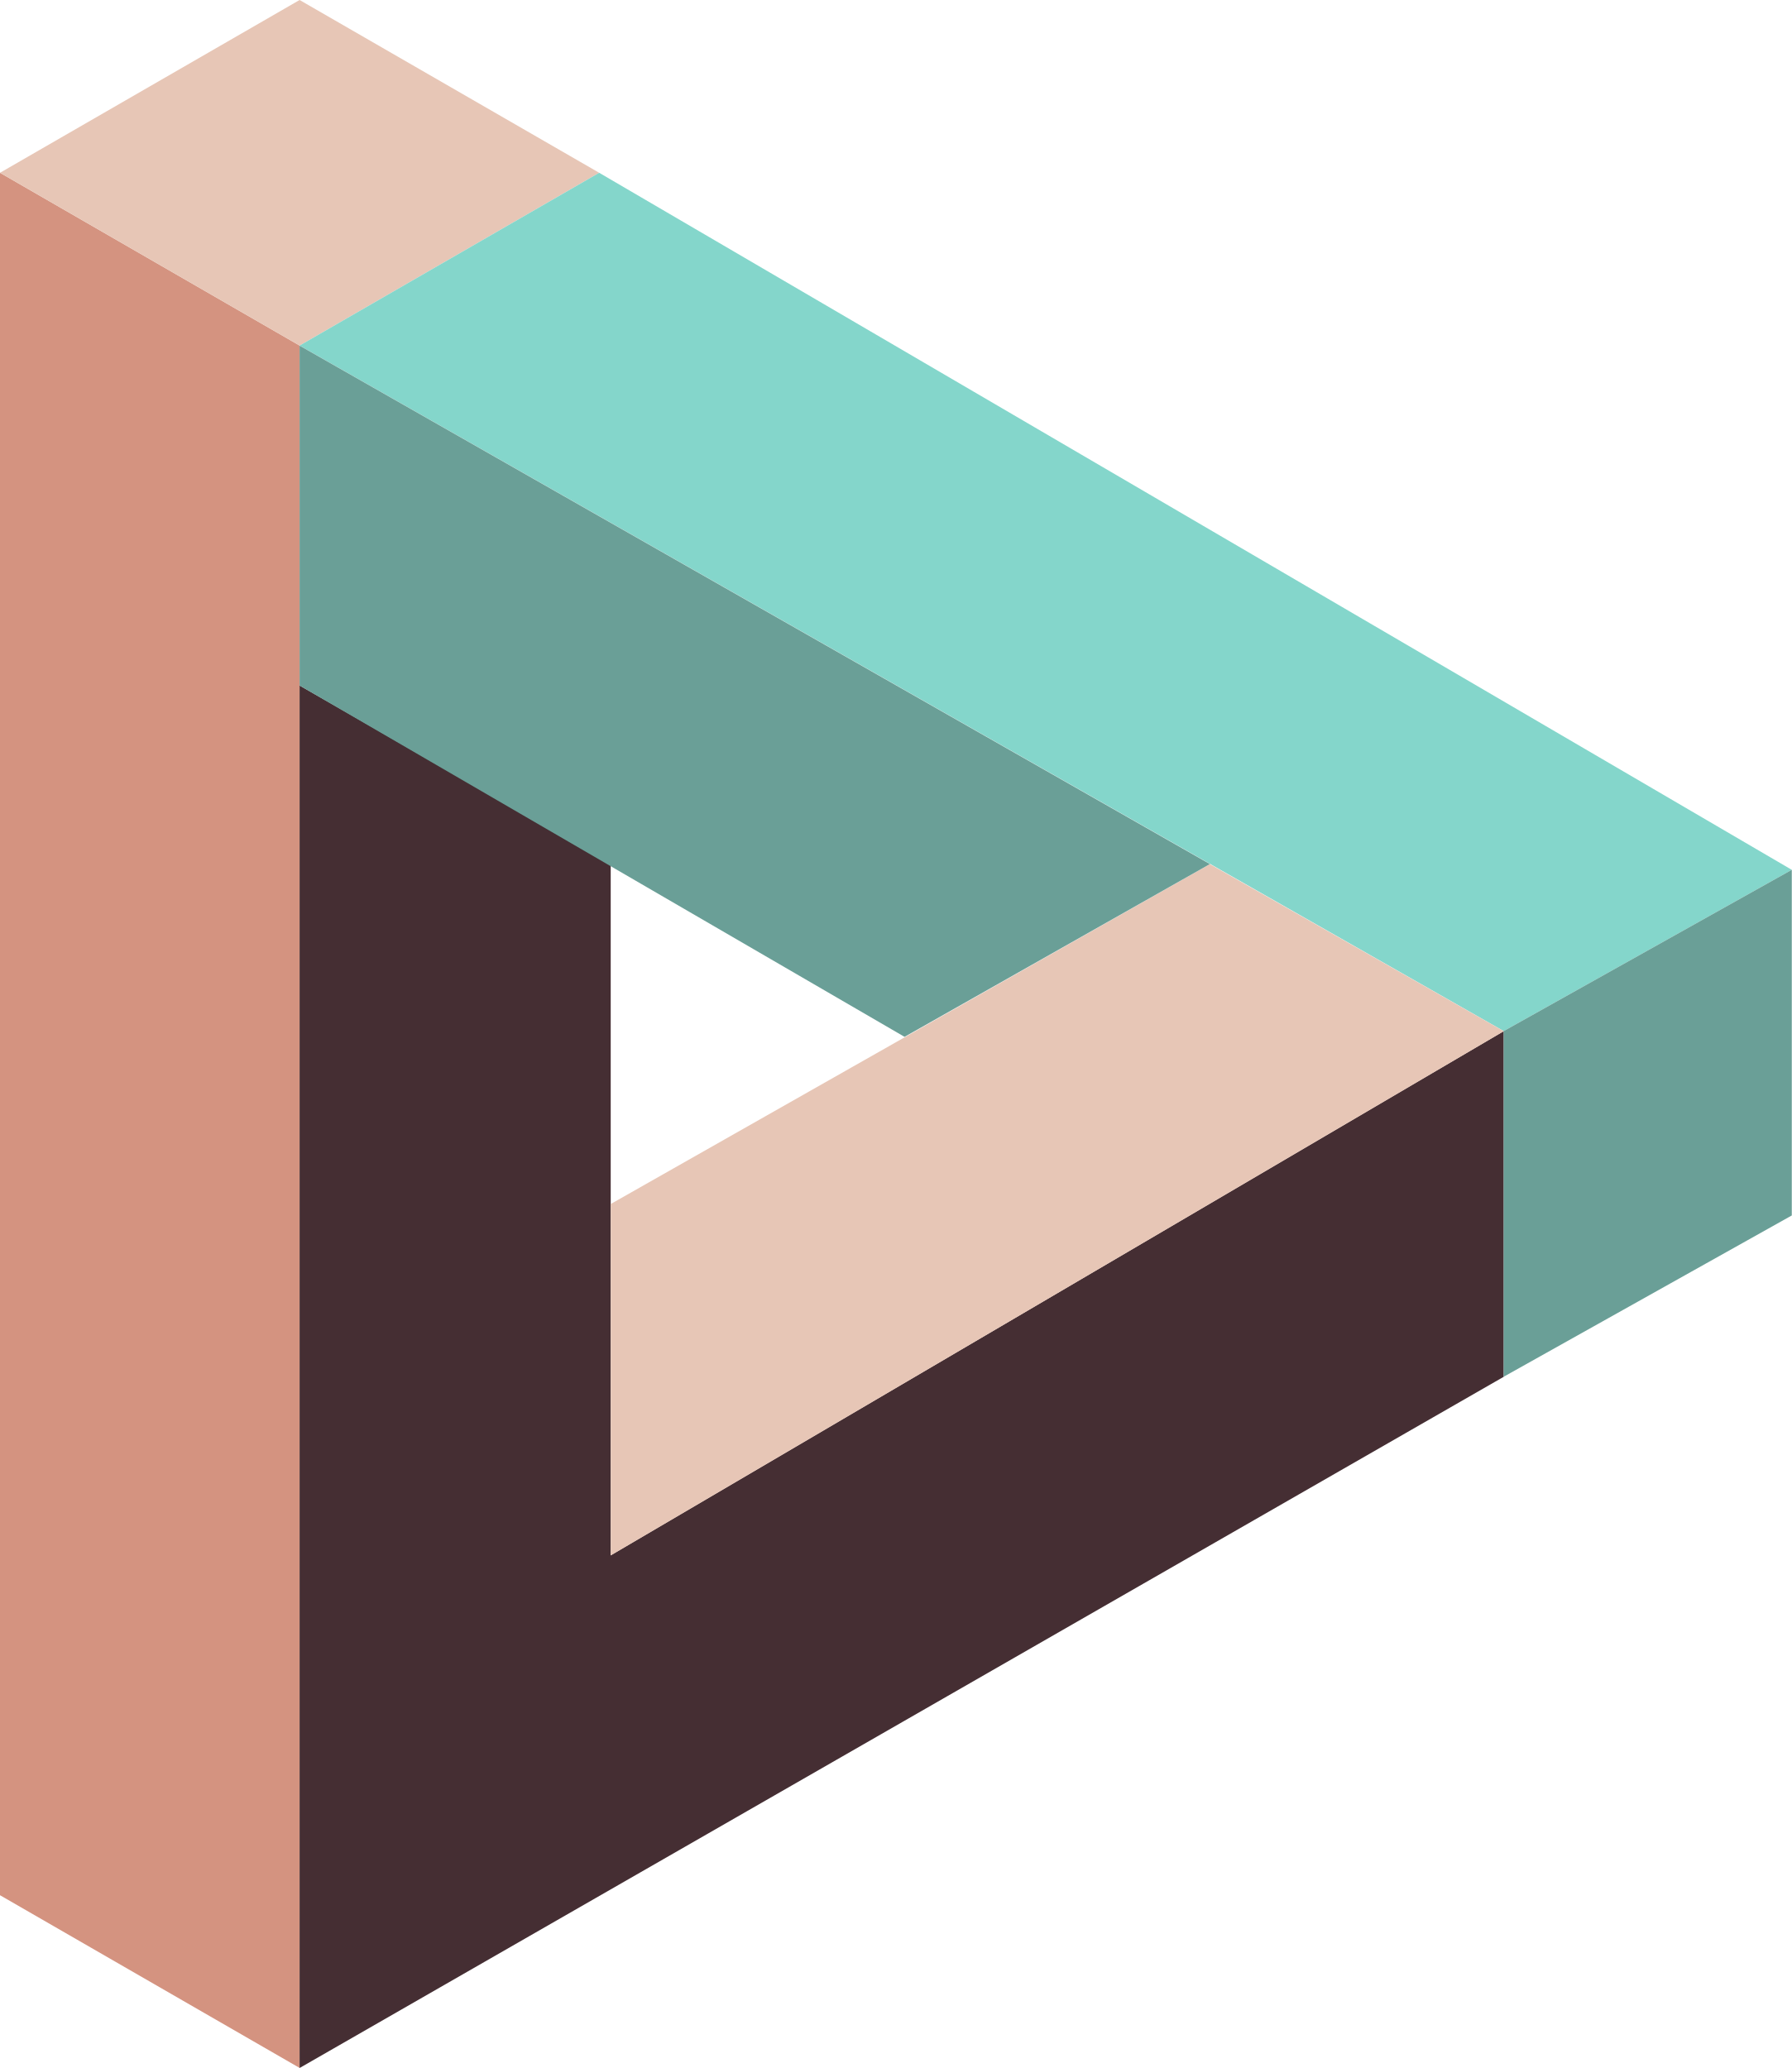
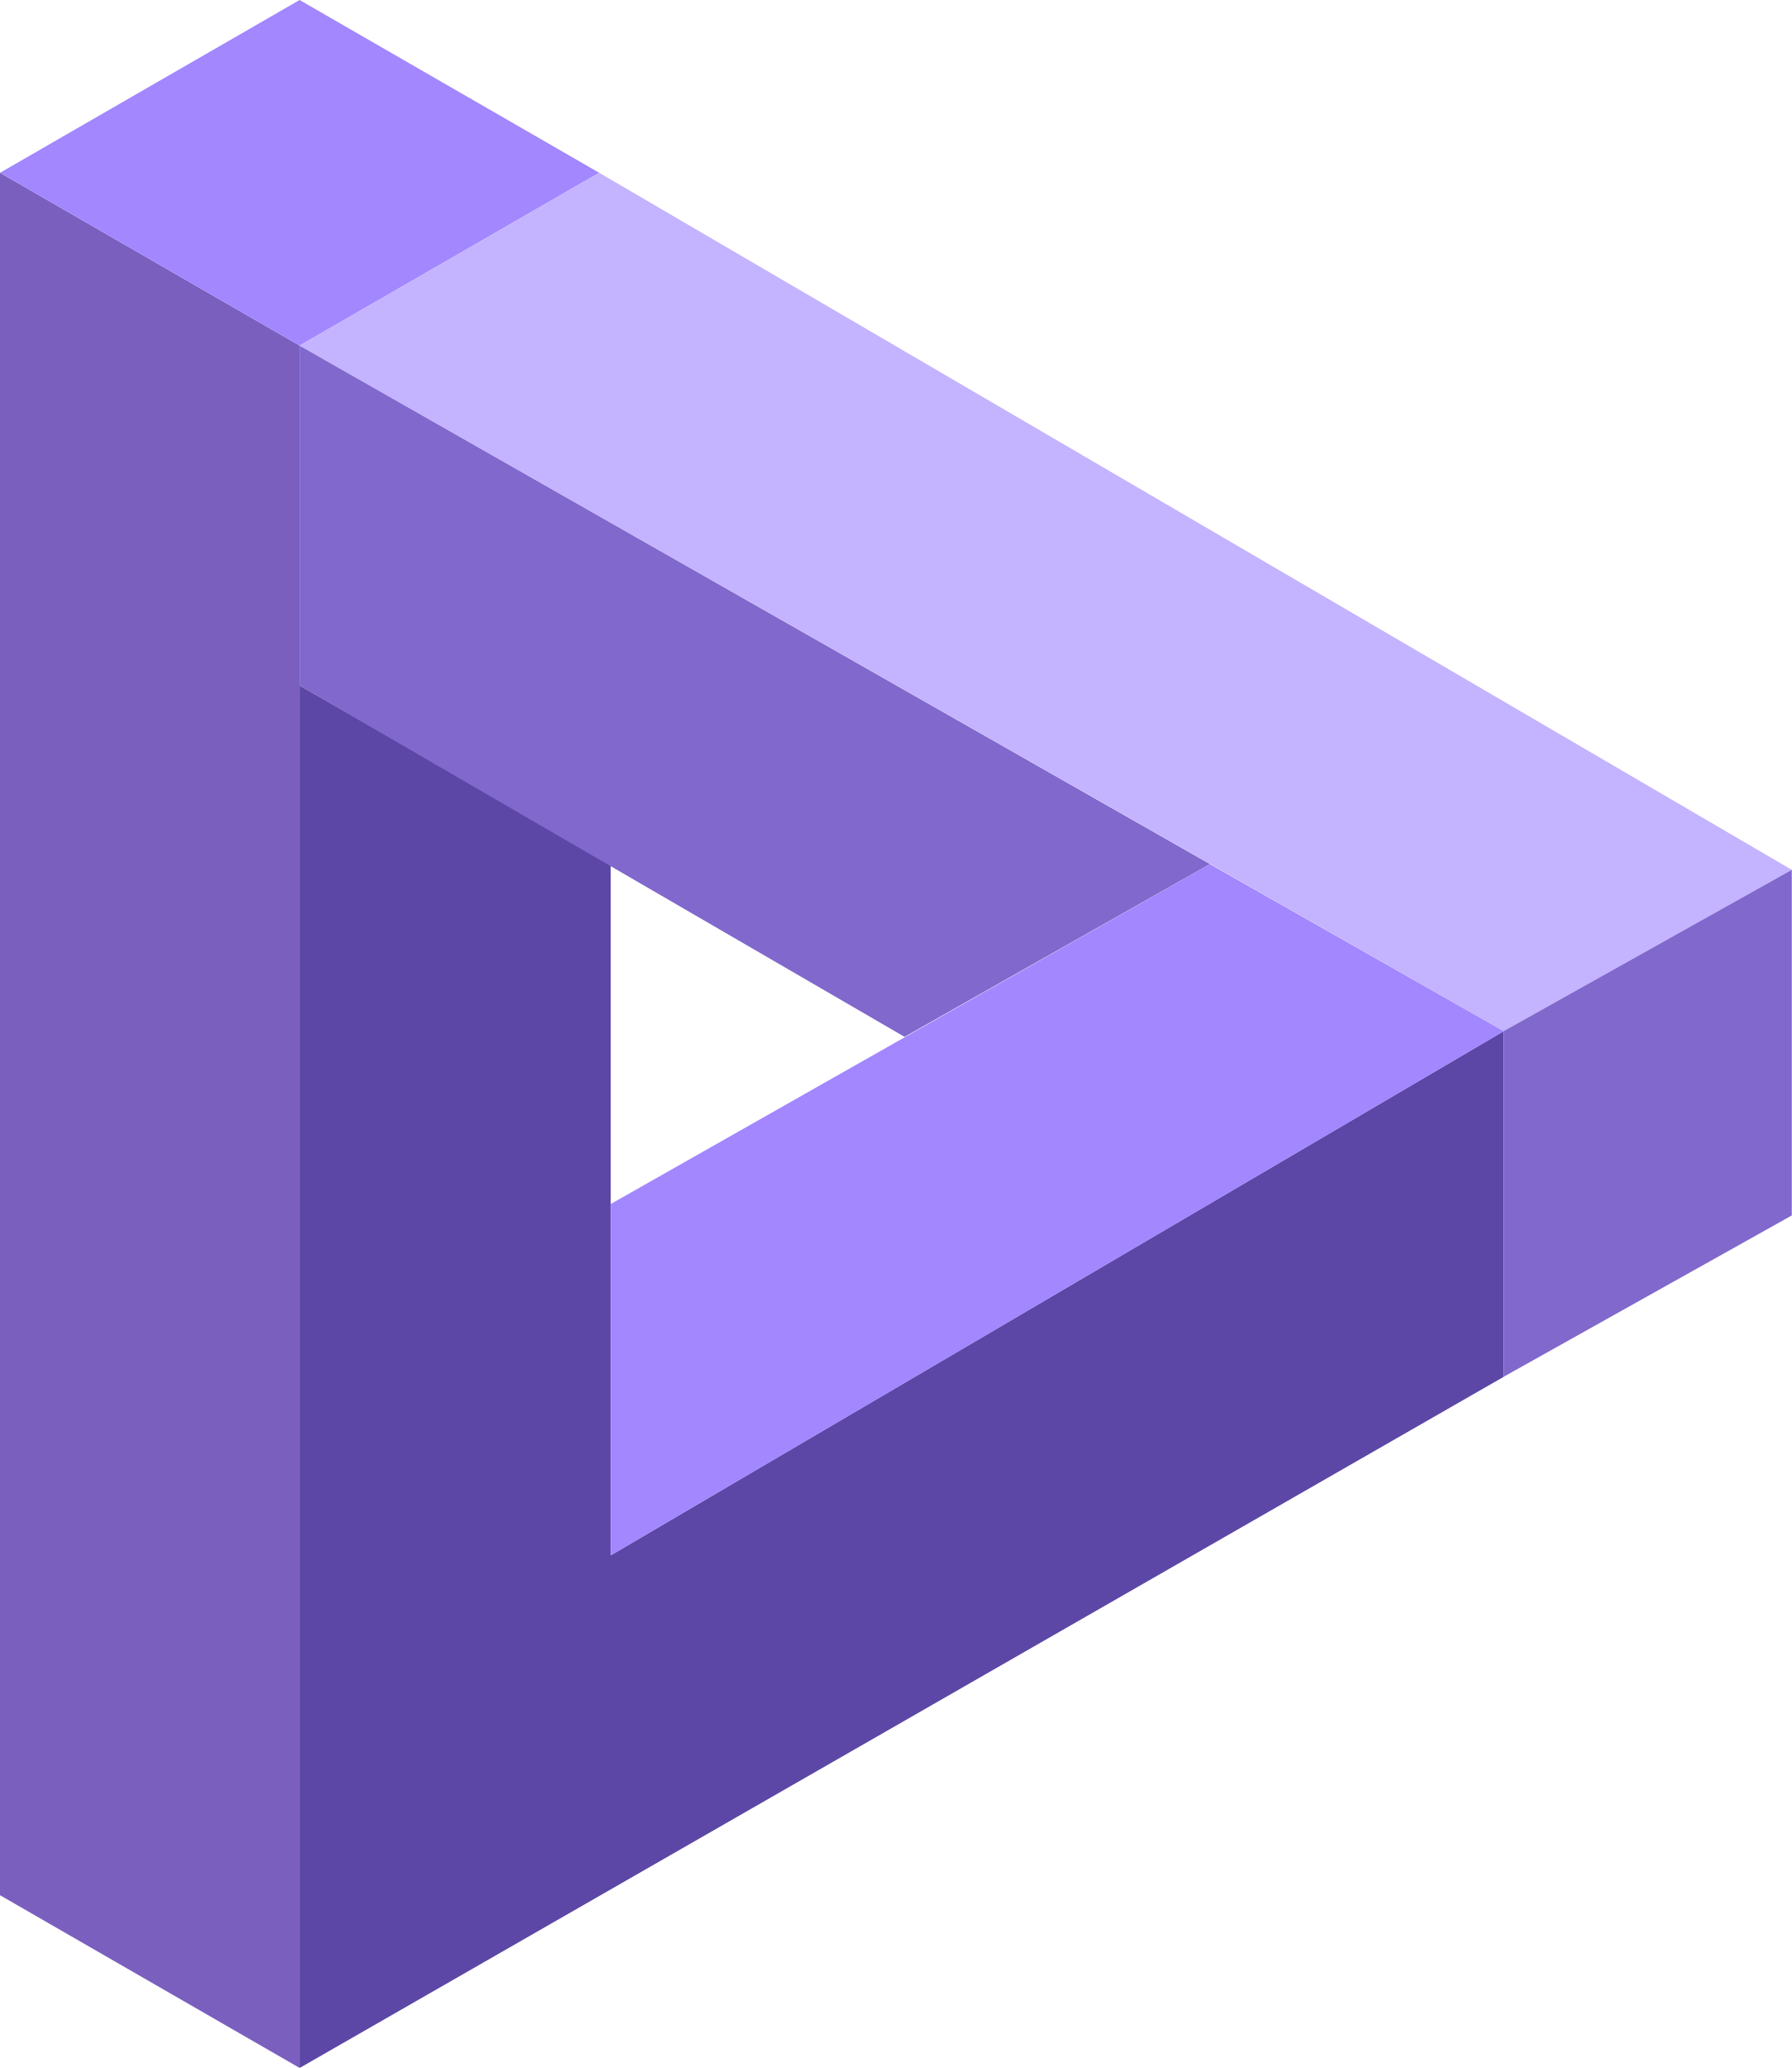
<svg xmlns="http://www.w3.org/2000/svg" id="Layer_1" viewBox="0 0 242.52 279.95">
  <defs>
-     <style>.cls-1{fill:#e7c6b6;}.cls-2{fill:#6a9f97;}.cls-3{fill:#84d6cb;}.cls-4{fill:#d49380;}.cls-5{fill:#452e33;}</style>
+     <style>.cls-1{fill:#A287FF;}.cls-2{fill:#8168CC;}.cls-3{fill:#C4B3FF;}.cls-4{fill:#7A5FBF;}.cls-5{fill:#5C47A6;}</style>
  </defs>
  <path class="cls-4" d="M0,256.56V23.39l40.55,23.39v233.16L0,256.56Z" />
  <path class="cls-1" d="M40.55,0L0,23.39l40.55,23.39,40.55-23.39L40.55,0Z" />
  <path class="cls-3" d="M242.52,117.75L81.1,23.39l-40.55,23.39,162.98,92.8,38.99-21.83Z" />
  <path class="cls-5" d="M203.53,186.38L40.55,279.95V92.8l42.11,24.17v93.58l120.87-70.96v46.79Z" />
  <path class="cls-1" d="M203.53,139.59l-39.77-22.61-81.1,46.01v47.57l120.87-70.96Z" />
  <path class="cls-2" d="M242.52,164.54v-46.79l-38.99,21.83v46.79l38.99-21.83Z" />
  <path class="cls-2" d="M40.55,46.79l123.21,70.18-41.33,23.39L40.55,92.8V46.79Z" />
</svg>
